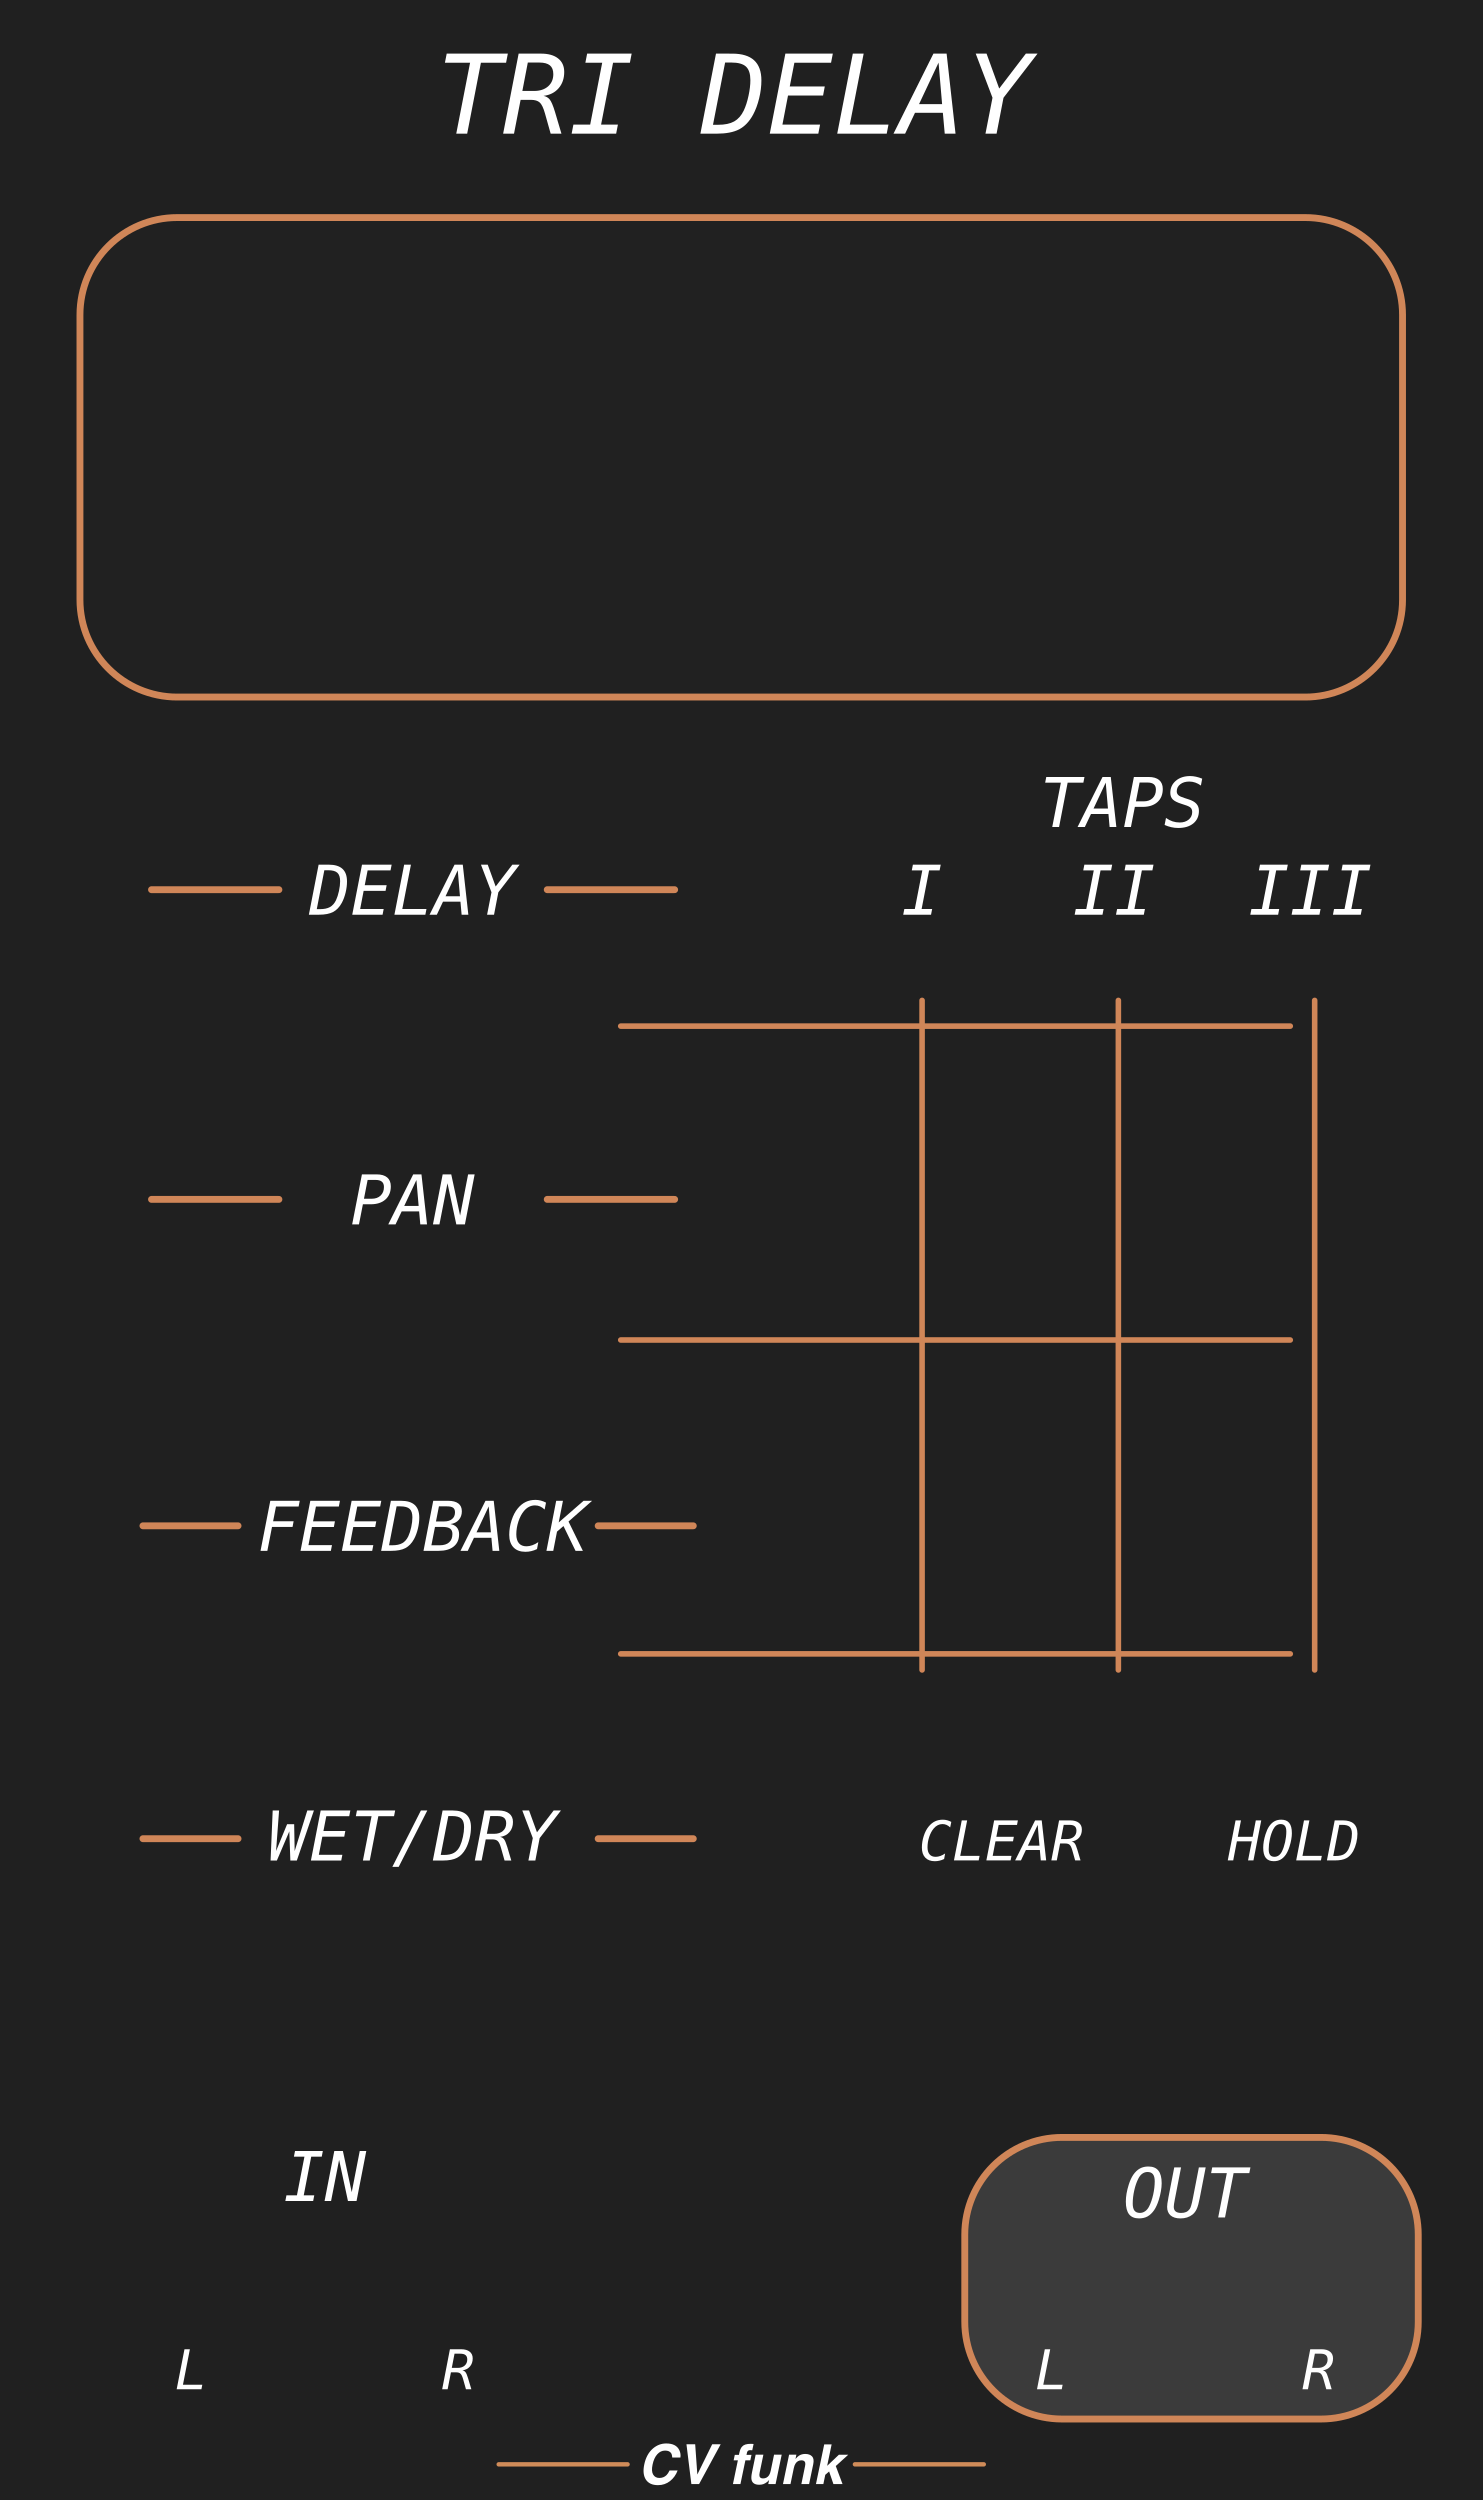
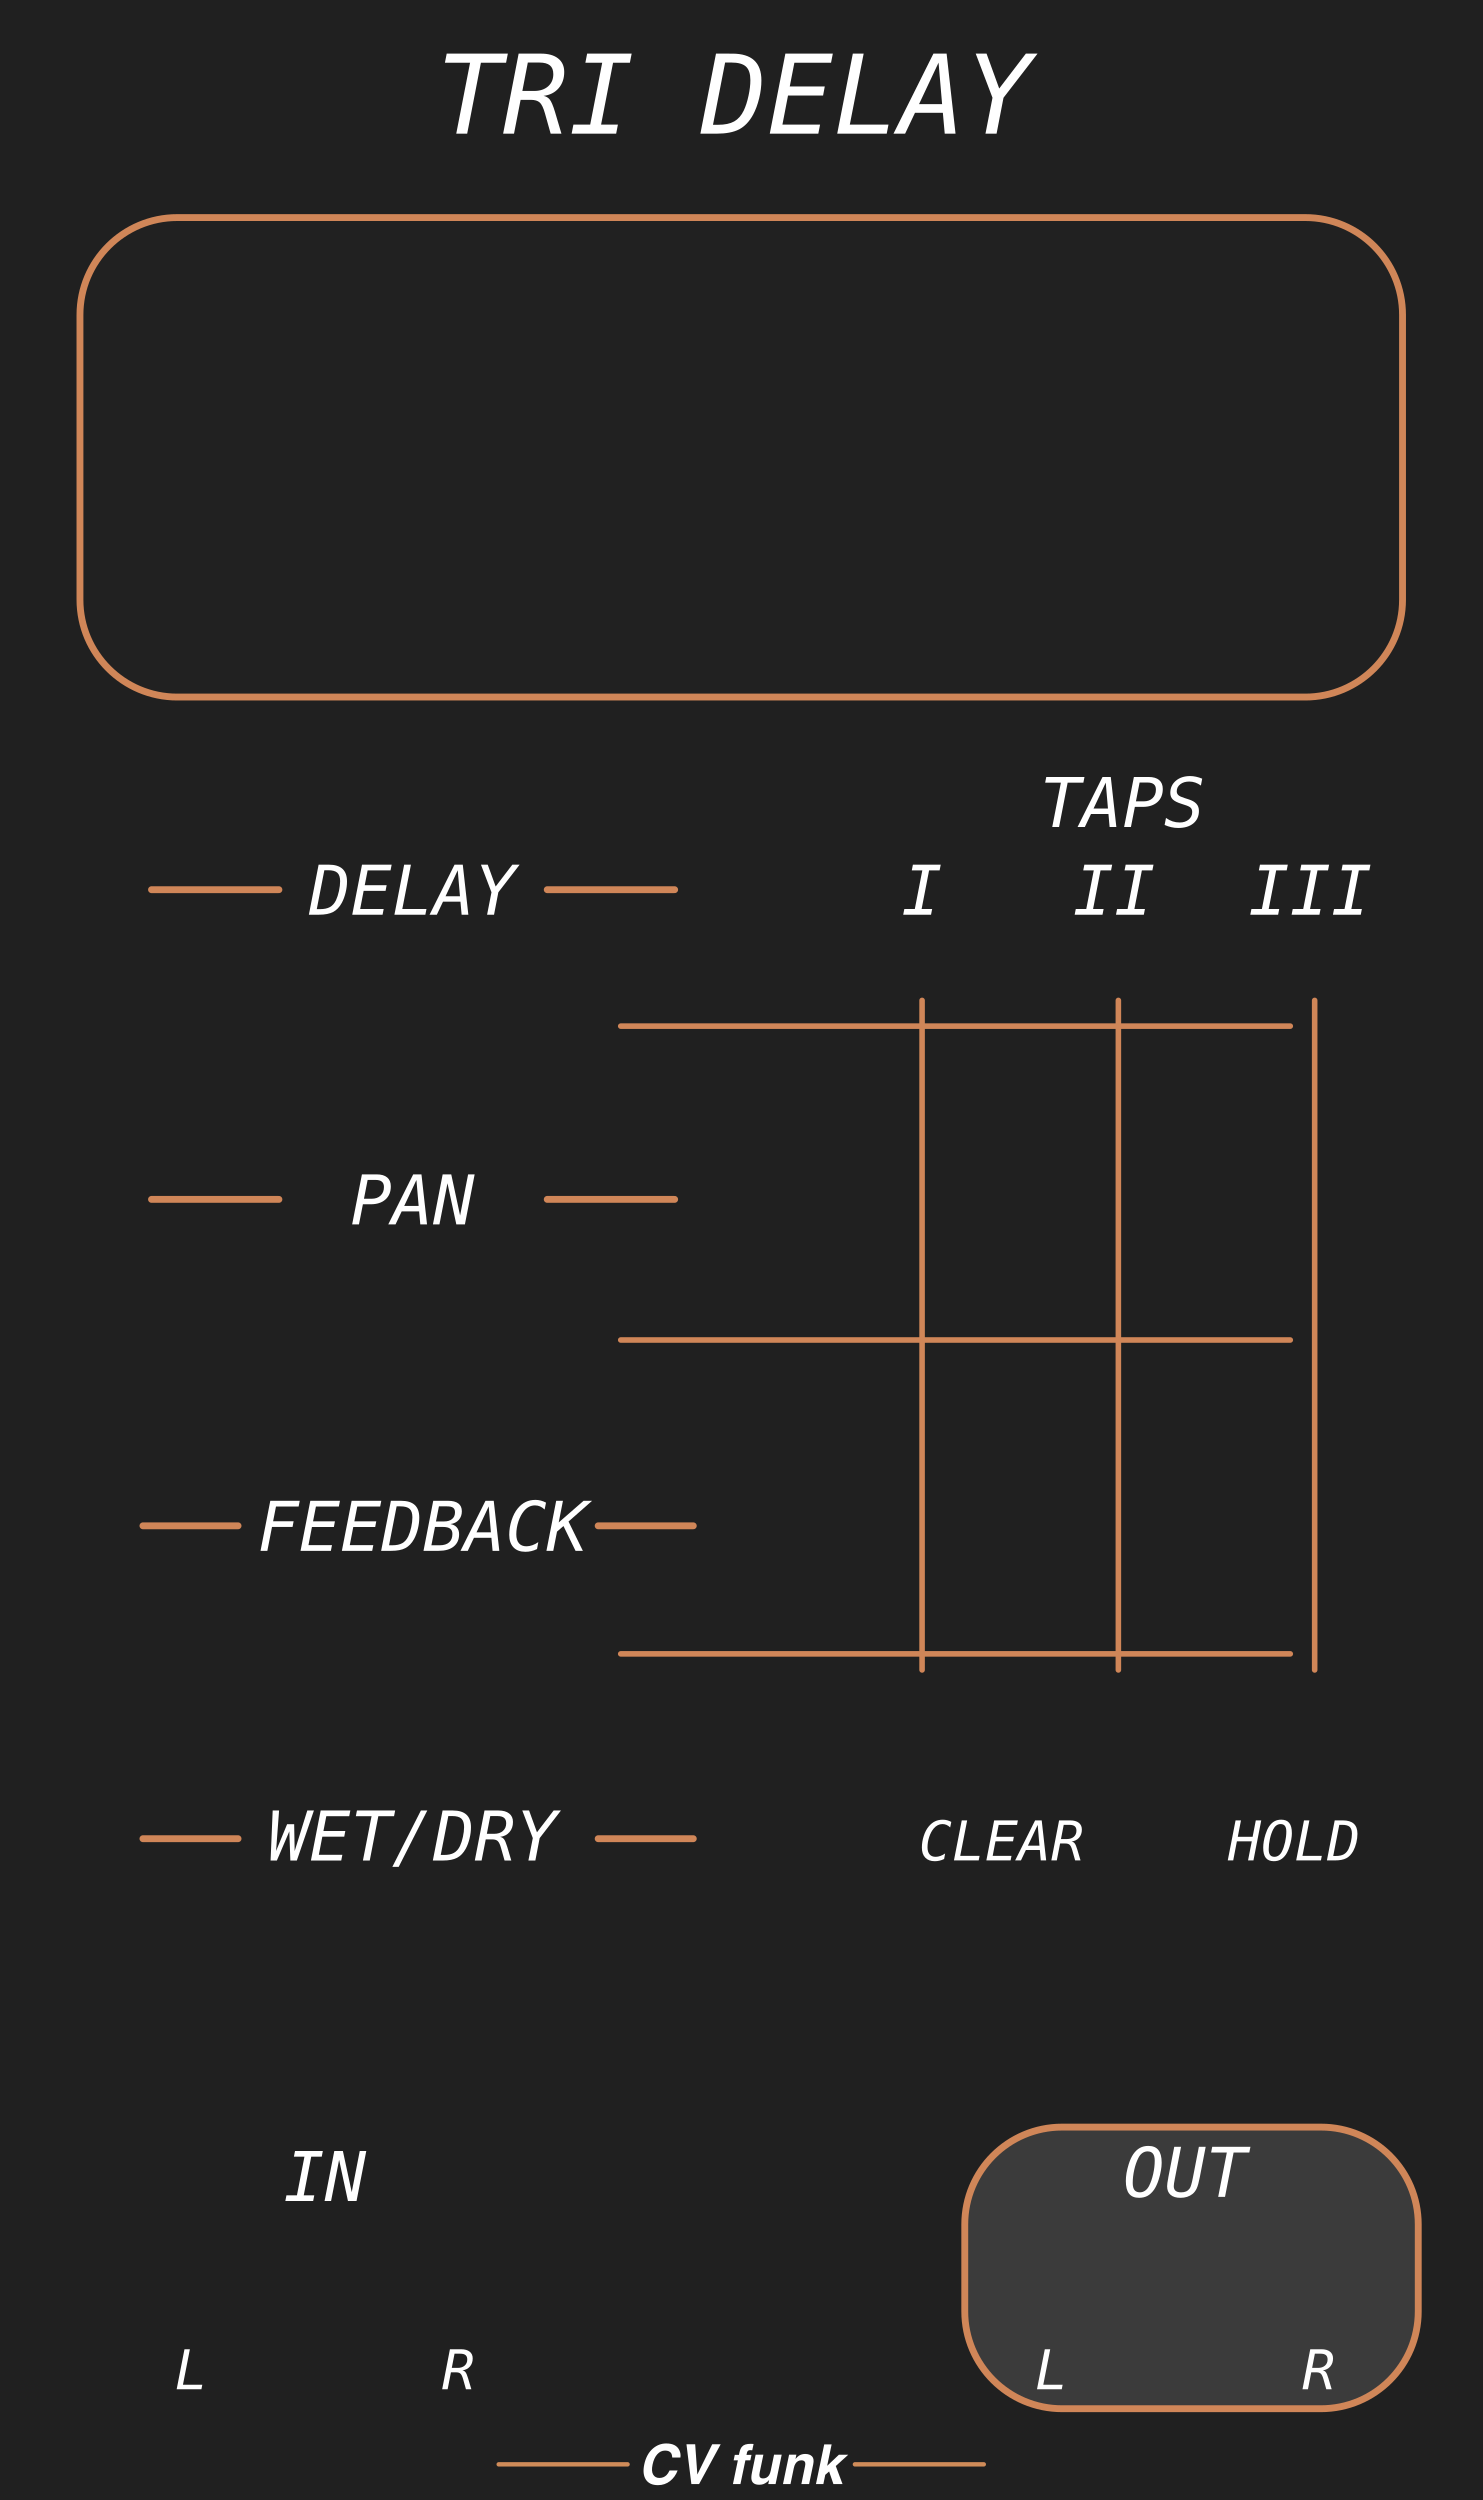
<svg xmlns="http://www.w3.org/2000/svg" width="76.2mm" height="128.5mm" viewBox="0 0 76.2 128.5" version="1.1" id="svg8" xml:space="preserve">
  <defs id="defs2" />
  <g id="g1">
    <rect id="rect1" x="-0.167" y="-0.389" width="77.002" height="129.943" style="clip-rule:evenodd;display:inline;fill:#202020;fill-rule:evenodd;stroke-width:0.433;stroke-linejoin:round;stroke-miterlimit:1.5" />
-     <rect style="display:inline;fill:#3b3b3b;fill-opacity:1;stroke:#d08658;stroke-width:0.353;stroke-linejoin:round;stroke-dasharray:none;stroke-opacity:1" id="rect48" width="14.475" height="23.309" x="109.863" y="-72.898" rx="5" ry="5" transform="rotate(90)" />
+     <rect style="display:inline;fill:#3b3b3b;fill-opacity:1;stroke:#d08658;stroke-width:0.353;stroke-linejoin:round;stroke-dasharray:none;stroke-opacity:1" id="rect48" width="14.475" height="23.309" x="109.333" y="-72.898" rx="5" ry="5" transform="rotate(90)" />
    <g id="g3297">
      <path id="path128" d="m 34.915,125.934 c 0.06,0.127 0.079,0.254 0.058,0.382 h -0.419 c -0.006,-0.098 -0.026,-0.172 -0.058,-0.222 -0.057,-0.089 -0.161,-0.134 -0.311,-0.134 -0.152,0 -0.286,0.063 -0.4,0.188 -0.114,0.125 -0.195,0.303 -0.243,0.532 -0.048,0.23 -0.038,0.401 0.032,0.516 0.069,0.114 0.175,0.171 0.318,0.171 0.147,0 0.27,-0.049 0.368,-0.147 0.054,-0.052 0.105,-0.132 0.155,-0.237 h 0.415 c -0.083,0.223 -0.213,0.405 -0.391,0.545 -0.178,0.139 -0.384,0.209 -0.618,0.209 -0.289,0 -0.496,-0.094 -0.622,-0.283 -0.125,-0.19 -0.153,-0.45 -0.084,-0.781 0.074,-0.357 0.225,-0.633 0.453,-0.826 0.199,-0.168 0.424,-0.253 0.676,-0.253 0.338,0 0.561,0.113 0.67,0.339 z" style="clip-rule:evenodd;fill:#ffffff;fill-rule:nonzero;stroke-width:0.356;stroke-linejoin:round;stroke-miterlimit:1.5" />
      <path id="path129" d="m 35.843,127.189 0.764,-1.554 h 0.436 l -1.111,2.047 h -0.396 l -0.252,-2.047 h 0.448 z" style="clip-rule:evenodd;fill:#ffffff;fill-rule:nonzero;stroke-width:0.356;stroke-linejoin:round;stroke-miterlimit:1.5" />
      <path id="path130" d="m 38.626,126.181 -0.059,0.279 h -0.254 l -0.254,1.22 h -0.386 l 0.254,-1.22 h -0.217 l 0.058,-0.279 h 0.213 l 0.02,-0.097 c 0.034,-0.162 0.084,-0.274 0.15,-0.335 0.076,-0.09 0.22,-0.136 0.436,-0.136 0.025,0 0.047,7.1e-4 0.066,0.002 0.02,0.001 0.047,0.004 0.081,0.006 l -0.068,0.323 c -0.021,-0.003 -0.057,-0.005 -0.108,-0.006 -0.051,-10e-4 -0.089,0.01 -0.114,0.035 -0.025,0.025 -0.04,0.052 -0.046,0.081 -0.006,0.03 -0.015,0.072 -0.027,0.128 z" style="clip-rule:evenodd;fill:#ffffff;fill-rule:nonzero;stroke-width:0.356;stroke-linejoin:round;stroke-miterlimit:1.5" />
      <path id="path131" d="m 39.533,127.468 c -0.004,0.005 -0.016,0.018 -0.036,0.042 -0.019,0.023 -0.04,0.043 -0.064,0.061 -0.073,0.056 -0.14,0.093 -0.201,0.114 -0.061,0.02 -0.13,0.031 -0.206,0.031 -0.219,0 -0.351,-0.08 -0.393,-0.241 -0.024,-0.089 -0.017,-0.22 0.019,-0.393 l 0.189,-0.913 h 0.397 l -0.189,0.913 c -0.018,0.086 -0.022,0.151 -0.011,0.194 0.019,0.077 0.081,0.115 0.184,0.115 0.133,0 0.235,-0.055 0.307,-0.164 0.038,-0.059 0.067,-0.137 0.087,-0.234 l 0.171,-0.824 h 0.393 l -0.315,1.513 h -0.377 z" style="clip-rule:evenodd;fill:#ffffff;fill-rule:nonzero;stroke-width:0.356;stroke-linejoin:round;stroke-miterlimit:1.5" />
      <path id="path132" d="m 41.379,126.761 c 0.017,-0.08 0.02,-0.141 0.007,-0.183 -0.022,-0.078 -0.086,-0.117 -0.193,-0.117 -0.132,0 -0.234,0.057 -0.306,0.171 -0.038,0.06 -0.067,0.137 -0.086,0.231 l -0.17,0.819 h -0.386 l 0.314,-1.511 h 0.375 l -0.046,0.221 c 0.066,-0.077 0.125,-0.134 0.177,-0.168 0.092,-0.061 0.2,-0.091 0.322,-0.091 0.154,0 0.27,0.041 0.351,0.123 0.08,0.082 0.101,0.218 0.062,0.407 l -0.212,1.019 h -0.398 z" style="clip-rule:evenodd;fill:#ffffff;fill-rule:nonzero;stroke-width:0.356;stroke-linejoin:round;stroke-miterlimit:1.5" />
      <path id="path133" d="m 42.419,127.205 -0.098,0.476 h -0.381 l 0.425,-2.04 h 0.381 l -0.23,1.103 0.602,-0.57 h 0.481 l -0.64,0.58 0.347,0.927 H 42.837 l -0.22,-0.647 z" style="clip-rule:evenodd;fill:#ffffff;fill-rule:nonzero;stroke-width:0.356;stroke-linejoin:round;stroke-miterlimit:1.5" />
      <path id="path134" d="m 25.634,126.667 h 6.622" style="clip-rule:evenodd;fill:none;fill-rule:evenodd;stroke:#d08c59;stroke-width:0.228px;stroke-linecap:round;stroke-linejoin:round;stroke-miterlimit:1.5" />
      <path id="path135" d="m 43.944,126.667 h 6.622" style="clip-rule:evenodd;fill:none;fill-rule:evenodd;stroke:#d08c59;stroke-width:0.228px;stroke-linecap:round;stroke-linejoin:round;stroke-miterlimit:1.5" />
    </g>
    <g aria-label="TRI DELAY" id="text491" style="font-style:italic;font-size:5.644px;font-family:Menlo;-inkscape-font-specification:'Menlo Italic';text-align:center;text-anchor:middle;fill:#ffffff;stroke-width:0.353">
      <path d="m 22.961,2.756 h 3.142 l -0.091,0.469 h -1.293 l -0.706,3.646 h -0.562 l 0.711,-3.646 h -1.293 z" style="stroke-width:0.353" id="path559" />
      <path d="m 27.938,4.928 q 0.198,0.039 0.317,0.185 0.121,0.146 0.27,0.634 l 0.333,1.124 h -0.554 l -0.292,-1.039 Q 27.892,5.402 27.74,5.267 27.591,5.132 27.288,5.132 h -0.529 l -0.339,1.739 h -0.559 l 0.797,-4.115 h 1.147 q 0.571,0 0.882,0.248 0.314,0.245 0.314,0.695 0,0.504 -0.287,0.835 -0.284,0.331 -0.774,0.394 z m -0.808,-1.714 -0.281,1.461 h 0.604 q 0.449,0 0.717,-0.234 0.27,-0.237 0.27,-0.628 0,-0.309 -0.174,-0.452 -0.174,-0.146 -0.548,-0.146 z" style="stroke-width:0.353" id="path561" />
      <path d="m 30.179,2.756 h 2.288 l -0.091,0.469 h -0.865 l -0.615,3.178 h 0.865 l -0.091,0.469 h -2.288 l 0.091,-0.469 h 0.863 l 0.617,-3.178 h -0.865 z" style="stroke-width:0.353" id="path563" />
      <path d="m 36.915,6.414 q 0.51,0 0.819,-0.171 0.309,-0.174 0.496,-0.562 0.149,-0.317 0.243,-0.755 0.096,-0.441 0.096,-0.808 0,-0.485 -0.226,-0.695 Q 38.117,3.214 37.585,3.214 h -0.314 l -0.623,3.2 z m 0.722,-3.657 q 0.752,0 1.124,0.342 0.375,0.342 0.375,1.036 0,0.446 -0.116,0.921 Q 38.905,5.529 38.709,5.895 38.422,6.422 37.993,6.648 37.565,6.871 36.835,6.871 H 36 l 0.802,-4.115 z" style="stroke-width:0.353" id="path565" />
      <path d="m 40.368,2.756 h 2.439 l -0.091,0.469 h -1.885 l -0.237,1.218 h 1.8 l -0.088,0.469 h -1.802 l -0.287,1.491 h 1.935 l -0.091,0.469 H 39.566 Z" style="stroke-width:0.353" id="path567" />
      <path d="m 43.835,2.756 h 0.557 L 43.681,6.403 h 1.987 l -0.091,0.469 h -2.544 z" style="stroke-width:0.353" id="path569" />
      <path d="m 48.242,3.219 -1.003,2.133 h 1.185 z M 47.978,2.756 h 0.678 l 0.458,4.115 H 48.559 L 48.463,5.799 H 47.03 l -0.507,1.072 h -0.598 z" style="stroke-width:0.353" id="path571" />
      <path d="m 50.152,2.756 h 0.557 l 0.65,1.794 1.37,-1.794 h 0.601 l -1.75,2.268 -0.356,1.847 h -0.571 l 0.361,-1.847 z" style="stroke-width:0.353" id="path573" />
    </g>
    <path id="path28" d="m 7.787,45.73 h 6.549" style="clip-rule:evenodd;display:inline;fill:#000000;fill-opacity:0;fill-rule:evenodd;stroke:#d08658;stroke-width:0.353;stroke-linecap:round;stroke-linejoin:round;stroke-miterlimit:1.5;stroke-opacity:1;stroke-dasharray:none" />
    <path id="path29" d="m 28.128,45.73 h 6.549" style="clip-rule:evenodd;display:inline;fill:#000000;fill-opacity:0;fill-rule:evenodd;stroke:#d08658;stroke-width:0.353;stroke-linecap:round;stroke-linejoin:round;stroke-miterlimit:1.5;stroke-opacity:1;stroke-dasharray:none" />
    <g aria-label="DELAY" id="text822" style="font-style:italic;font-size:3.528px;font-family:Menlo;-inkscape-font-specification:'Menlo Italic';text-align:center;text-anchor:middle;opacity:1;fill:#ffffff;stroke-width:0.353">
      <path d="m 16.448,46.73 q 0.319,0 0.512,-0.107 0.193,-0.109 0.31,-0.351 0.093,-0.198 0.152,-0.472 0.06,-0.276 0.06,-0.505 0,-0.303 -0.141,-0.434 -0.141,-0.131 -0.474,-0.131 h -0.196 l -0.389,2 z m 0.451,-2.286 q 0.47,0 0.703,0.214 0.234,0.214 0.234,0.648 0,0.279 -0.072,0.575 -0.072,0.296 -0.195,0.525 -0.179,0.329 -0.448,0.47 -0.267,0.14 -0.723,0.14 h -0.522 l 0.501,-2.572 z" style="stroke-width:0.353" id="path3025" />
      <path d="m 18.607,44.445 h 1.524 l -0.057,0.293 h -1.178 l -0.148,0.761 h 1.125 l -0.055,0.293 h -1.127 l -0.179,0.932 h 1.209 l -0.057,0.293 h -1.559 z" style="stroke-width:0.353" id="path3027" />
      <path d="m 20.774,44.445 h 0.348 l -0.444,2.279 h 1.242 l -0.057,0.293 h -1.59 z" style="stroke-width:0.353" id="path3029" />
      <path d="m 23.528,44.734 -0.627,1.333 h 0.741 z m -0.165,-0.289 h 0.424 l 0.286,2.572 h -0.346 l -0.06,-0.67 H 22.77 l -0.317,0.67 h -0.374 z" style="stroke-width:0.353" id="path3031" />
      <path d="m 24.722,44.445 h 0.348 l 0.407,1.121 0.856,-1.121 h 0.376 l -1.094,1.418 -0.222,1.154 h -0.357 l 0.226,-1.154 z" style="stroke-width:0.353" id="path3033" />
    </g>
    <path id="path824" d="m 7.787,61.648 h 6.549" style="clip-rule:evenodd;display:inline;fill:#000000;fill-opacity:0;fill-rule:evenodd;stroke:#d08658;stroke-width:0.353;stroke-linecap:round;stroke-linejoin:round;stroke-miterlimit:1.5;stroke-opacity:1;stroke-dasharray:none" />
    <path id="path826" d="m 28.128,61.648 h 6.549" style="clip-rule:evenodd;display:inline;fill:#000000;fill-opacity:0;fill-rule:evenodd;stroke:#d08658;stroke-width:0.353;stroke-linecap:round;stroke-linejoin:round;stroke-miterlimit:1.5;stroke-opacity:1;stroke-dasharray:none" />
    <g aria-label="PAN" id="text830" style="font-style:italic;font-size:3.528px;font-family:Menlo;-inkscape-font-specification:'Menlo Italic';text-align:center;text-anchor:middle;opacity:1;fill:#ffffff;stroke-width:0.353">
      <path d="m 18.896,60.649 -0.188,0.966 h 0.403 q 0.284,0 0.453,-0.164 0.171,-0.165 0.171,-0.439 0,-0.186 -0.107,-0.274 -0.107,-0.09 -0.331,-0.09 z m -0.293,-0.286 h 0.758 q 0.355,0 0.541,0.158 0.186,0.158 0.186,0.458 0,0.429 -0.276,0.675 -0.276,0.246 -0.758,0.246 h -0.401 l -0.202,1.034 h -0.35 z" style="stroke-width:0.353" id="path3018" />
      <path d="m 21.404,60.652 -0.627,1.333 h 0.741 z m -0.165,-0.289 h 0.424 l 0.286,2.572 h -0.346 l -0.06,-0.67 h -0.896 l -0.317,0.67 h -0.374 z" style="stroke-width:0.353" id="path3020" />
      <path d="m 22.753,60.363 h 0.441 l 0.455,2.117 0.412,-2.117 h 0.336 l -0.501,2.572 h -0.441 l -0.455,-2.117 -0.413,2.117 h -0.334 z" style="stroke-width:0.353" id="path3022" />
    </g>
    <path id="path834" d="m 30.746,78.427 h 4.889" style="clip-rule:evenodd;display:inline;fill:#000000;fill-opacity:0;fill-rule:evenodd;stroke:#d08658;stroke-width:0.353;stroke-linecap:round;stroke-linejoin:round;stroke-miterlimit:1.5;stroke-opacity:1;stroke-dasharray:none" />
    <g aria-label="FEEDBACK" id="text838" style="font-style:italic;font-size:3.528px;font-family:Menlo;-inkscape-font-specification:'Menlo Italic';text-align:center;text-anchor:middle;opacity:1;fill:#ffffff;stroke-width:0.353">
      <path d="m 13.893,77.141 h 1.514 l -0.057,0.293 h -1.164 l -0.148,0.758 h 1.054 l -0.055,0.293 h -1.056 l -0.239,1.228 h -0.35 z" style="stroke-width:0.353" id="path3001" />
      <path d="m 15.95,77.141 h 1.524 l -0.057,0.293 h -1.178 l -0.148,0.761 h 1.125 l -0.055,0.293 h -1.127 l -0.179,0.932 h 1.209 l -0.057,0.293 h -1.559 z" style="stroke-width:0.353" id="path3003" />
      <path d="m 18.074,77.141 h 1.524 l -0.057,0.293 h -1.178 l -0.148,0.761 h 1.125 l -0.055,0.293 H 18.158 l -0.179,0.932 h 1.209 l -0.057,0.293 h -1.559 z" style="stroke-width:0.353" id="path3005" />
      <path d="m 20.163,79.427 q 0.319,0 0.512,-0.107 0.193,-0.109 0.31,-0.351 0.093,-0.198 0.152,-0.472 0.06,-0.276 0.06,-0.505 0,-0.303 -0.141,-0.434 -0.141,-0.131 -0.474,-0.131 h -0.196 l -0.389,2 z m 0.451,-2.286 q 0.47,0 0.703,0.214 0.234,0.214 0.234,0.648 0,0.279 -0.072,0.575 -0.072,0.296 -0.195,0.525 -0.179,0.329 -0.448,0.47 -0.267,0.14 -0.723,0.14 h -0.522 l 0.501,-2.572 z" style="stroke-width:0.353" id="path3007" />
      <path d="m 22.358,78.485 -0.184,0.942 h 0.427 q 0.317,0 0.484,-0.15 0.169,-0.15 0.169,-0.432 0,-0.184 -0.117,-0.272 -0.117,-0.088 -0.363,-0.088 z m 0.203,-1.058 -0.152,0.775 h 0.42 q 0.26,0 0.408,-0.124 0.15,-0.126 0.15,-0.345 0,-0.162 -0.096,-0.234 -0.095,-0.072 -0.31,-0.072 z m -0.293,-0.286 h 0.763 q 0.35,0 0.529,0.138 0.179,0.136 0.179,0.401 0,0.265 -0.158,0.444 -0.158,0.177 -0.427,0.212 0.215,0.04 0.329,0.176 0.115,0.136 0.115,0.35 0,0.403 -0.276,0.627 -0.274,0.224 -0.775,0.224 h -0.779 z" style="stroke-width:0.353" id="path3009" />
      <path d="m 25.119,77.43 -0.627,1.333 h 0.741 z m -0.165,-0.289 h 0.424 l 0.286,2.572 h -0.346 l -0.06,-0.67 H 24.361 L 24.044,79.713 h -0.374 z" style="stroke-width:0.353" id="path3011" />
      <path d="m 27.603,79.622 q -0.145,0.071 -0.293,0.105 -0.146,0.036 -0.303,0.036 -0.396,0 -0.615,-0.229 -0.217,-0.229 -0.217,-0.643 0,-0.379 0.121,-0.751 0.121,-0.372 0.317,-0.608 0.184,-0.224 0.407,-0.331 0.222,-0.107 0.506,-0.107 0.138,0 0.274,0.036 0.136,0.036 0.265,0.105 l -0.071,0.357 q -0.11,-0.109 -0.233,-0.162 -0.122,-0.053 -0.26,-0.053 -0.164,0 -0.303,0.071 -0.14,0.069 -0.262,0.212 -0.179,0.212 -0.289,0.543 -0.109,0.331 -0.109,0.663 0,0.298 0.134,0.456 0.134,0.158 0.388,0.158 0.146,0 0.301,-0.055 0.157,-0.055 0.308,-0.16 z" style="stroke-width:0.353" id="path3013" />
      <path d="m 28.588,77.141 h 0.348 l -0.219,1.114 1.278,-1.114 h 0.438 l -1.211,1.066 0.737,1.506 h -0.377 l -0.62,-1.276 -0.332,0.289 -0.193,0.987 h -0.35 z" style="stroke-width:0.353" id="path3015" />
    </g>
    <g aria-label="WET/DRY" id="text846" style="font-style:italic;font-size:3.528px;font-family:Menlo;-inkscape-font-specification:'Menlo Italic';text-align:center;text-anchor:middle;opacity:1;fill:#ffffff;stroke-width:0.353">
      <path d="m 14.016,93.059 h 0.329 l -0.155,2.084 0.567,-1.378 h 0.363 l 0.026,1.381 0.649,-2.088 h 0.341 l -0.878,2.572 H 14.924 l -0.053,-1.499 -0.639,1.499 h -0.324 z" style="stroke-width:0.353" id="path2986" />
      <path d="m 16.483,93.059 h 1.524 l -0.057,0.293 h -1.178 l -0.148,0.761 H 17.749 l -0.055,0.293 h -1.127 l -0.179,0.932 h 1.209 l -0.057,0.293 h -1.559 z" style="stroke-width:0.353" id="path2988" />
      <path d="m 18.347,93.059 h 1.964 l -0.057,0.293 h -0.808 l -0.441,2.279 h -0.351 l 0.444,-2.279 H 18.29 Z" style="stroke-width:0.353" id="path2990" />
      <path d="m 20.166,95.958 1.468,-2.899 h 0.329 l -1.471,2.899 z" style="stroke-width:0.353" id="path2992" />
      <path d="m 22.82,95.345 q 0.319,0 0.512,-0.107 0.193,-0.109 0.31,-0.351 0.093,-0.198 0.152,-0.472 0.06,-0.276 0.06,-0.505 0,-0.303 -0.141,-0.434 -0.141,-0.131 -0.474,-0.131 h -0.196 l -0.389,2 z m 0.451,-2.286 q 0.47,0 0.703,0.214 0.234,0.214 0.234,0.648 0,0.279 -0.072,0.575 -0.072,0.296 -0.195,0.525 -0.179,0.329 -0.448,0.47 -0.267,0.14 -0.723,0.14 h -0.522 l 0.501,-2.572 z" style="stroke-width:0.353" id="path2994" />
      <path d="m 25.705,94.416 q 0.124,0.024 0.198,0.115 0.076,0.091 0.169,0.396 l 0.208,0.703 h -0.346 l -0.183,-0.649 q -0.076,-0.269 -0.171,-0.353 -0.093,-0.084 -0.282,-0.084 h -0.331 l -0.212,1.087 h -0.35 l 0.498,-2.572 h 0.717 q 0.357,0 0.551,0.155 0.196,0.153 0.196,0.434 0,0.315 -0.179,0.522 -0.177,0.207 -0.484,0.246 z m -0.505,-1.071 -0.176,0.913 h 0.377 q 0.281,0 0.448,-0.146 0.169,-0.148 0.169,-0.393 0,-0.193 -0.109,-0.282 -0.109,-0.091 -0.343,-0.091 z" style="stroke-width:0.353" id="path2996" />
      <path d="m 26.846,93.059 h 0.348 l 0.407,1.121 0.856,-1.121 h 0.376 l -1.094,1.418 -0.222,1.154 h -0.357 l 0.226,-1.154 z" style="stroke-width:0.353" id="path2998" />
    </g>
    <path id="path1404" d="M 7.347,78.427 H 12.236" style="clip-rule:evenodd;display:inline;fill:#000000;fill-opacity:0;fill-rule:evenodd;stroke:#d08658;stroke-width:0.353;stroke-linecap:round;stroke-linejoin:round;stroke-miterlimit:1.5;stroke-dasharray:none;stroke-opacity:1" />
    <path id="path1406" d="m 30.746,94.509 h 4.889" style="clip-rule:evenodd;display:inline;fill:#000000;fill-opacity:0;fill-rule:evenodd;stroke:#d08658;stroke-width:0.353;stroke-linecap:round;stroke-linejoin:round;stroke-miterlimit:1.5;stroke-dasharray:none;stroke-opacity:1" />
    <path id="path1408" d="M 7.347,94.509 H 12.236" style="clip-rule:evenodd;display:inline;fill:#000000;fill-opacity:0;fill-rule:evenodd;stroke:#d08658;stroke-width:0.353;stroke-linecap:round;stroke-linejoin:round;stroke-miterlimit:1.5;stroke-dasharray:none;stroke-opacity:1" />
    <path id="path1410" d="M 31.905,52.743 H 66.32" style="clip-rule:evenodd;display:inline;fill:#000000;fill-opacity:0;fill-rule:evenodd;stroke:#d08658;stroke-width:0.286;stroke-linecap:round;stroke-linejoin:round;stroke-miterlimit:1.5;stroke-dasharray:none;stroke-opacity:1" />
    <path id="path1412" d="M 31.905,68.876 H 66.32" style="clip-rule:evenodd;display:inline;fill:#000000;fill-opacity:0;fill-rule:evenodd;stroke:#d08658;stroke-width:0.286;stroke-linecap:round;stroke-linejoin:round;stroke-miterlimit:1.5;stroke-dasharray:none;stroke-opacity:1" />
    <path id="path1414" d="M 31.905,85.009 H 66.32" style="clip-rule:evenodd;display:inline;fill:#000000;fill-opacity:0;fill-rule:evenodd;stroke:#d08658;stroke-width:0.286;stroke-linecap:round;stroke-linejoin:round;stroke-miterlimit:1.5;stroke-dasharray:none;stroke-opacity:1" />
    <g aria-label="I" id="text1418" style="font-style:italic;font-size:3.528px;font-family:Menlo;-inkscape-font-specification:'Menlo Italic';text-align:center;text-anchor:middle;opacity:1;fill:#ffffff;stroke-width:0.353">
      <path d="m 46.923,44.445 h 1.43 l -0.057,0.293 h -0.541 l -0.384,1.986 h 0.541 l -0.057,0.293 h -1.43 l 0.057,-0.293 h 0.539 l 0.386,-1.986 h -0.541 z" style="stroke-width:0.353" id="path3036" />
    </g>
    <g aria-label="II" id="text1422" style="font-style:italic;font-size:3.528px;font-family:Menlo;-inkscape-font-specification:'Menlo Italic';text-align:center;text-anchor:middle;opacity:1;fill:#ffffff;stroke-width:0.353">
      <path d="m 55.736,44.445 h 1.43 l -0.057,0.293 h -0.541 l -0.384,1.986 h 0.541 l -0.057,0.293 h -1.43 l 0.057,-0.293 h 0.539 l 0.386,-1.986 h -0.541 z" style="stroke-width:0.353" id="path3039" />
      <path d="m 57.86,44.445 h 1.43 l -0.057,0.293 h -0.541 l -0.384,1.986 h 0.541 l -0.057,0.293 h -1.43 l 0.057,-0.293 h 0.539 l 0.386,-1.986 h -0.541 z" style="stroke-width:0.353" id="path3041" />
    </g>
    <g aria-label="III" id="text1426" style="font-style:italic;font-size:3.528px;font-family:Menlo;-inkscape-font-specification:'Menlo Italic';text-align:center;text-anchor:middle;opacity:1;fill:#ffffff;stroke-width:0.353">
      <path d="m 64.763,44.445 h 1.43 l -0.057,0.293 h -0.541 l -0.384,1.986 h 0.541 l -0.057,0.293 h -1.43 l 0.057,-0.293 h 0.539 l 0.386,-1.986 h -0.541 z" style="stroke-width:0.353" id="path3044" />
      <path d="m 66.887,44.445 h 1.43 l -0.057,0.293 h -0.541 l -0.384,1.986 h 0.541 l -0.057,0.293 h -1.43 l 0.057,-0.293 h 0.539 l 0.386,-1.986 h -0.541 z" style="stroke-width:0.353" id="path3046" />
      <path d="m 69.011,44.445 h 1.43 l -0.057,0.293 h -0.541 l -0.384,1.986 h 0.541 l -0.057,0.293 h -1.43 l 0.057,-0.293 h 0.539 l 0.386,-1.986 h -0.541 z" style="stroke-width:0.353" id="path3048" />
    </g>
    <g aria-label="TAPS" id="text1430" style="font-style:italic;font-size:3.528px;font-family:Menlo;-inkscape-font-specification:'Menlo Italic';text-align:center;text-anchor:middle;opacity:1;fill:#ffffff;stroke-width:0.353">
      <path d="m 53.778,39.937 h 1.964 l -0.057,0.293 h -0.808 l -0.441,2.279 h -0.351 l 0.444,-2.279 h -0.808 z" style="stroke-width:0.353" id="path3051" />
      <path d="m 56.835,40.226 -0.627,1.333 H 56.949 Z M 56.67,39.937 h 0.424 l 0.286,2.572 h -0.346 l -0.06,-0.67 H 56.077 l -0.317,0.67 h -0.374 z" style="stroke-width:0.353" id="path3053" />
      <path d="m 58.575,40.223 -0.188,0.966 h 0.403 q 0.284,0 0.453,-0.164 0.171,-0.165 0.171,-0.439 0,-0.186 -0.107,-0.274 -0.107,-0.09 -0.331,-0.09 z M 58.282,39.937 h 0.758 q 0.355,0 0.541,0.158 0.186,0.158 0.186,0.458 0,0.429 -0.276,0.675 -0.276,0.246 -0.758,0.246 h -0.401 l -0.202,1.034 h -0.35 z" style="stroke-width:0.353" id="path3055" />
      <path d="m 61.793,40.024 -0.067,0.353 q -0.14,-0.102 -0.289,-0.153 -0.15,-0.052 -0.31,-0.052 -0.284,0 -0.463,0.141 -0.179,0.141 -0.179,0.36 0,0.122 0.084,0.198 0.084,0.076 0.307,0.145 l 0.208,0.067 q 0.281,0.086 0.41,0.231 0.131,0.143 0.131,0.365 0,0.405 -0.286,0.643 -0.286,0.236 -0.78,0.236 -0.179,0 -0.353,-0.04 -0.172,-0.038 -0.345,-0.115 l 0.071,-0.36 q 0.169,0.119 0.341,0.176 0.174,0.057 0.367,0.057 0.284,0 0.462,-0.152 0.177,-0.152 0.177,-0.384 0,-0.141 -0.076,-0.219 -0.076,-0.078 -0.305,-0.148 l -0.174,-0.057 q -0.317,-0.1 -0.444,-0.226 -0.126,-0.127 -0.126,-0.336 0,-0.381 0.284,-0.622 0.284,-0.243 0.742,-0.243 0.138,0 0.293,0.034 0.157,0.034 0.32,0.1 z" style="stroke-width:0.353" id="path3057" />
    </g>
    <path id="path1432" d="M 47.395,51.421 V 85.835" style="clip-rule:evenodd;display:inline;fill:#000000;fill-opacity:0;fill-rule:evenodd;stroke:#d08658;stroke-width:0.286;stroke-linecap:round;stroke-linejoin:round;stroke-miterlimit:1.5;stroke-dasharray:none;stroke-opacity:1" />
    <path id="path1434" d="M 57.484,51.421 V 85.835" style="clip-rule:evenodd;display:inline;fill:#000000;fill-opacity:0;fill-rule:evenodd;stroke:#d08658;stroke-width:0.286;stroke-linecap:round;stroke-linejoin:round;stroke-miterlimit:1.5;stroke-dasharray:none;stroke-opacity:1" />
    <path id="path1436" d="M 67.574,51.421 V 85.835" style="clip-rule:evenodd;display:inline;fill:#000000;fill-opacity:0;fill-rule:evenodd;stroke:#d08658;stroke-width:0.286;stroke-linecap:round;stroke-linejoin:round;stroke-miterlimit:1.5;stroke-dasharray:none;stroke-opacity:1" />
-     <g aria-label="OUT" id="text1440" style="font-style:italic;font-size:3.528px;font-family:Menlo;-inkscape-font-specification:'Menlo Italic';text-align:center;text-anchor:middle;opacity:1;fill:#ffffff;stroke-width:0.353">
+     <g aria-label="OUT" id="text1440" style="font-style:italic;font-size:3.528px;font-family:Menlo;-inkscape-font-specification:'Menlo Italic';text-align:center;text-anchor:middle;opacity:1;fill:#ffffff;stroke-width:0.353" transform="translate(0,-1.058333)">
      <path d="m 58.592,113.744 q 0.146,0 0.27,-0.088 0.124,-0.088 0.205,-0.252 0.127,-0.25 0.207,-0.605 0.079,-0.355 0.079,-0.682 0,-0.245 -0.091,-0.36 -0.09,-0.117 -0.279,-0.117 -0.146,0 -0.269,0.088 -0.122,0.088 -0.203,0.252 -0.131,0.253 -0.21,0.605 -0.079,0.351 -0.079,0.679 0,0.246 0.09,0.363 0.091,0.117 0.281,0.117 z m 1.118,-1.524 q 0,0.189 -0.04,0.412 -0.038,0.222 -0.112,0.456 -0.05,0.158 -0.109,0.284 -0.057,0.126 -0.124,0.227 -0.152,0.219 -0.339,0.324 -0.188,0.103 -0.438,0.103 -0.346,0 -0.513,-0.212 -0.167,-0.212 -0.167,-0.653 0,-0.191 0.036,-0.41 0.038,-0.22 0.112,-0.455 0.05,-0.158 0.107,-0.284 0.059,-0.126 0.126,-0.227 0.152,-0.219 0.339,-0.322 0.188,-0.105 0.438,-0.105 0.348,0 0.515,0.212 0.169,0.21 0.169,0.649 z" style="stroke-width:0.353" id="path2962" />
      <path d="m 60.049,112.99 0.307,-1.585 h 0.35 l -0.308,1.585 q -0.003,0.022 -0.014,0.071 -0.052,0.265 -0.052,0.367 0,0.158 0.093,0.238 0.095,0.079 0.284,0.079 0.153,0 0.26,-0.048 0.107,-0.05 0.184,-0.157 0.038,-0.053 0.076,-0.183 0.04,-0.131 0.086,-0.367 l 0.307,-1.585 h 0.35 l -0.307,1.585 q -0.072,0.377 -0.155,0.555 -0.081,0.176 -0.215,0.284 -0.122,0.097 -0.279,0.148 -0.157,0.05 -0.339,0.05 -0.331,0 -0.51,-0.155 -0.177,-0.155 -0.177,-0.441 0,-0.064 0.014,-0.172 0.015,-0.109 0.047,-0.269 z" style="stroke-width:0.353" id="path2964" />
      <path d="m 62.308,111.405 h 1.964 l -0.057,0.293 h -0.808 l -0.441,2.279 h -0.351 l 0.444,-2.279 h -0.808 z" style="stroke-width:0.353" id="path2966" />
    </g>
    <g aria-label="IN" id="text1444" style="font-style:italic;font-size:3.528px;font-family:Menlo;-inkscape-font-specification:'Menlo Italic';text-align:center;text-anchor:middle;opacity:1;fill:#ffffff;stroke-width:0.353">
      <path d="m 15.164,110.561 h 1.43 l -0.057,0.293 h -0.541 l -0.384,1.986 H 16.153 l -0.057,0.293 H 14.666 l 0.057,-0.293 h 0.539 l 0.386,-1.986 h -0.541 z" style="stroke-width:0.353" id="path2981" />
      <path d="m 17.183,110.561 h 0.441 l 0.455,2.117 0.412,-2.117 h 0.336 l -0.501,2.572 h -0.441 l -0.455,-2.117 -0.413,2.117 h -0.334 z" style="stroke-width:0.353" id="path2983" />
    </g>
    <g aria-label="L" id="text1448" style="font-style:italic;font-size:2.822px;font-family:Menlo;-inkscape-font-specification:'Menlo Italic';text-align:center;text-anchor:middle;opacity:1;fill:#ffffff;stroke-width:0.353">
      <path d="m 9.482,120.751 h 0.278 l -0.356,1.823 h 0.994 l -0.045,0.234 H 9.081 Z" style="stroke-width:0.353" id="path2978" />
    </g>
    <g aria-label="R" id="text1452" style="font-style:italic;font-size:2.822px;font-family:Menlo;-inkscape-font-specification:'Menlo Italic';text-align:center;text-anchor:middle;opacity:1;fill:#ffffff;stroke-width:0.353">
      <path d="m 23.767,121.837 q 0.099,0.019 0.158,0.092 0.061,0.073 0.135,0.317 l 0.167,0.562 h -0.277 l -0.146,-0.52 q -0.061,-0.215 -0.136,-0.282 -0.074,-0.068 -0.226,-0.068 H 23.178 l -0.169,0.87 H 22.728 l 0.398,-2.057 h 0.573 q 0.285,0 0.441,0.124 0.157,0.123 0.157,0.347 0,0.252 -0.143,0.418 -0.142,0.165 -0.387,0.197 z m -0.404,-0.857 -0.141,0.73 h 0.302 q 0.225,0 0.358,-0.117 0.135,-0.119 0.135,-0.314 0,-0.154 -0.087,-0.226 -0.087,-0.073 -0.274,-0.073 z" style="stroke-width:0.353" id="path2975" />
    </g>
    <g aria-label="L" id="text1456" style="font-style:italic;font-size:2.822px;font-family:Menlo;-inkscape-font-specification:'Menlo Italic';text-align:center;text-anchor:middle;opacity:1;fill:#ffffff;stroke-width:0.353">
      <path d="m 53.703,120.751 h 0.278 l -0.356,1.823 h 0.994 l -0.045,0.234 H 53.302 Z" style="stroke-width:0.353" id="path2969" />
    </g>
    <g aria-label="R" id="text1460" style="font-style:italic;font-size:2.822px;font-family:Menlo;-inkscape-font-specification:'Menlo Italic';text-align:center;text-anchor:middle;opacity:1;fill:#ffffff;stroke-width:0.353">
      <path d="m 67.988,121.837 q 0.099,0.019 0.158,0.092 0.061,0.073 0.135,0.317 l 0.167,0.562 h -0.277 l -0.146,-0.52 q -0.061,-0.215 -0.136,-0.282 -0.074,-0.068 -0.226,-0.068 h -0.265 l -0.169,0.87 h -0.28 l 0.398,-2.057 h 0.573 q 0.285,0 0.441,0.124 0.157,0.123 0.157,0.347 0,0.252 -0.143,0.418 -0.142,0.165 -0.387,0.197 z m -0.404,-0.857 -0.141,0.73 h 0.302 q 0.225,0 0.358,-0.117 0.135,-0.119 0.135,-0.314 0,-0.154 -0.087,-0.226 -0.087,-0.073 -0.274,-0.073 z" style="stroke-width:0.353" id="path2972" />
    </g>
    <rect style="display:inline;fill:#212121;fill-opacity:1;stroke:#d08658;stroke-width:0.353;stroke-dasharray:none;stroke-opacity:1" id="rect2" width="67.98" height="24.646" x="4.11" y="11.183" ry="5" rx="5" />
    <g aria-label="CLEAR" id="text3157" style="font-style:italic;font-size:2.822px;font-family:Menlo;-inkscape-font-specification:'Menlo Italic';text-align:center;text-anchor:middle;opacity:1;fill:#ffffff;stroke-width:0.353" transform="translate(0,0.5291667)">
      <path d="m 48.528,95.024 q -0.116,0.057 -0.234,0.084 -0.117,0.029 -0.243,0.029 -0.317,0 -0.492,-0.183 -0.174,-0.183 -0.174,-0.514 0,-0.303 0.096,-0.601 0.096,-0.298 0.254,-0.486 0.147,-0.179 0.325,-0.265 0.178,-0.085 0.405,-0.085 0.11,0 0.219,0.029 0.109,0.029 0.212,0.084 l -0.057,0.285 q -0.088,-0.087 -0.186,-0.13 -0.098,-0.043 -0.208,-0.043 -0.131,0 -0.243,0.057 -0.112,0.055 -0.209,0.17 -0.143,0.169 -0.232,0.434 -0.087,0.265 -0.087,0.531 0,0.238 0.107,0.365 0.107,0.127 0.31,0.127 0.117,0 0.241,-0.044 0.125,-0.044 0.247,-0.128 z" style="stroke-width:0.353" id="path3172" />
      <path d="m 49.434,93.039 h 0.278 l -0.356,1.823 h 0.994 l -0.045,0.234 h -1.272 z" style="stroke-width:0.353" id="path3174" />
      <path d="m 51.099,93.039 h 1.22 l -0.045,0.234 H 51.331 l -0.119,0.609 h 0.9 l -0.044,0.234 h -0.901 l -0.143,0.746 h 0.967 l -0.045,0.234 h -1.247 z" style="stroke-width:0.353" id="path3176" />
      <path d="m 53.337,93.271 -0.502,1.067 h 0.593 z m -0.132,-0.232 h 0.339 l 0.229,2.057 h -0.277 l -0.048,-0.536 h -0.717 l -0.254,0.536 h -0.299 z" style="stroke-width:0.353" id="path3178" />
      <path d="m 55.079,94.125 q 0.099,0.019 0.158,0.092 0.061,0.073 0.135,0.317 l 0.167,0.562 h -0.277 l -0.146,-0.52 q -0.061,-0.215 -0.136,-0.282 -0.074,-0.068 -0.226,-0.068 h -0.265 l -0.17,0.87 h -0.28 l 0.398,-2.057 h 0.573 q 0.285,0 0.441,0.124 0.157,0.123 0.157,0.347 0,0.252 -0.143,0.418 -0.142,0.165 -0.387,0.197 z m -0.404,-0.857 -0.141,0.73 h 0.302 q 0.225,0 0.358,-0.117 0.135,-0.119 0.135,-0.314 0,-0.154 -0.087,-0.226 -0.087,-0.073 -0.274,-0.073 z" style="stroke-width:0.353" id="path3180" />
    </g>
    <g aria-label="HOLD" id="text3161" style="font-style:italic;font-size:2.822px;font-family:Menlo;-inkscape-font-specification:'Menlo Italic';text-align:center;text-anchor:middle;opacity:1;fill:#ffffff;stroke-width:0.353" transform="translate(0,0.5291667)">
      <path d="m 63.508,93.039 h 0.278 l -0.163,0.843 h 0.762 l 0.163,-0.843 h 0.28 l -0.401,2.057 h -0.278 l 0.192,-0.98 h -0.765 l -0.189,0.98 h -0.28 z" style="stroke-width:0.353" id="path3163" />
      <path d="m 65.509,94.911 q 0.117,0 0.216,-0.07 0.099,-0.07 0.164,-0.201 0.102,-0.2 0.165,-0.484 0.063,-0.284 0.063,-0.546 0,-0.196 -0.073,-0.288 -0.072,-0.094 -0.223,-0.094 -0.117,0 -0.215,0.07 -0.098,0.07 -0.163,0.201 -0.105,0.203 -0.168,0.484 -0.063,0.281 -0.063,0.543 0,0.197 0.072,0.291 0.073,0.094 0.225,0.094 z m 0.894,-1.22 q 0,0.152 -0.032,0.329 -0.03,0.178 -0.09,0.365 -0.04,0.127 -0.087,0.227 -0.045,0.101 -0.099,0.182 -0.121,0.175 -0.271,0.259 -0.15,0.083 -0.35,0.083 -0.277,0 -0.411,-0.169 -0.134,-0.169 -0.134,-0.522 0,-0.153 0.029,-0.328 0.03,-0.176 0.09,-0.364 0.04,-0.127 0.085,-0.227 0.047,-0.101 0.101,-0.182 0.121,-0.175 0.271,-0.258 0.15,-0.084 0.35,-0.084 0.278,0 0.412,0.169 0.135,0.168 0.135,0.52 z" style="stroke-width:0.353" id="path3165" />
      <path d="m 67.025,93.039 h 0.278 l -0.356,1.823 h 0.994 l -0.045,0.234 H 66.624 Z" style="stroke-width:0.353" id="path3167" />
      <path d="m 68.662,94.868 q 0.255,0 0.409,-0.085 0.154,-0.087 0.248,-0.281 0.074,-0.158 0.121,-0.378 0.048,-0.22 0.048,-0.404 0,-0.243 -0.113,-0.347 -0.113,-0.105 -0.379,-0.105 h -0.157 l -0.311,1.6 z m 0.361,-1.829 q 0.376,0 0.562,0.171 0.187,0.171 0.187,0.518 0,0.223 -0.058,0.46 -0.058,0.237 -0.156,0.42 -0.143,0.263 -0.358,0.376 -0.214,0.112 -0.579,0.112 h -0.418 l 0.401,-2.057 z" style="stroke-width:0.353" id="path3169" />
    </g>
  </g>
</svg>
